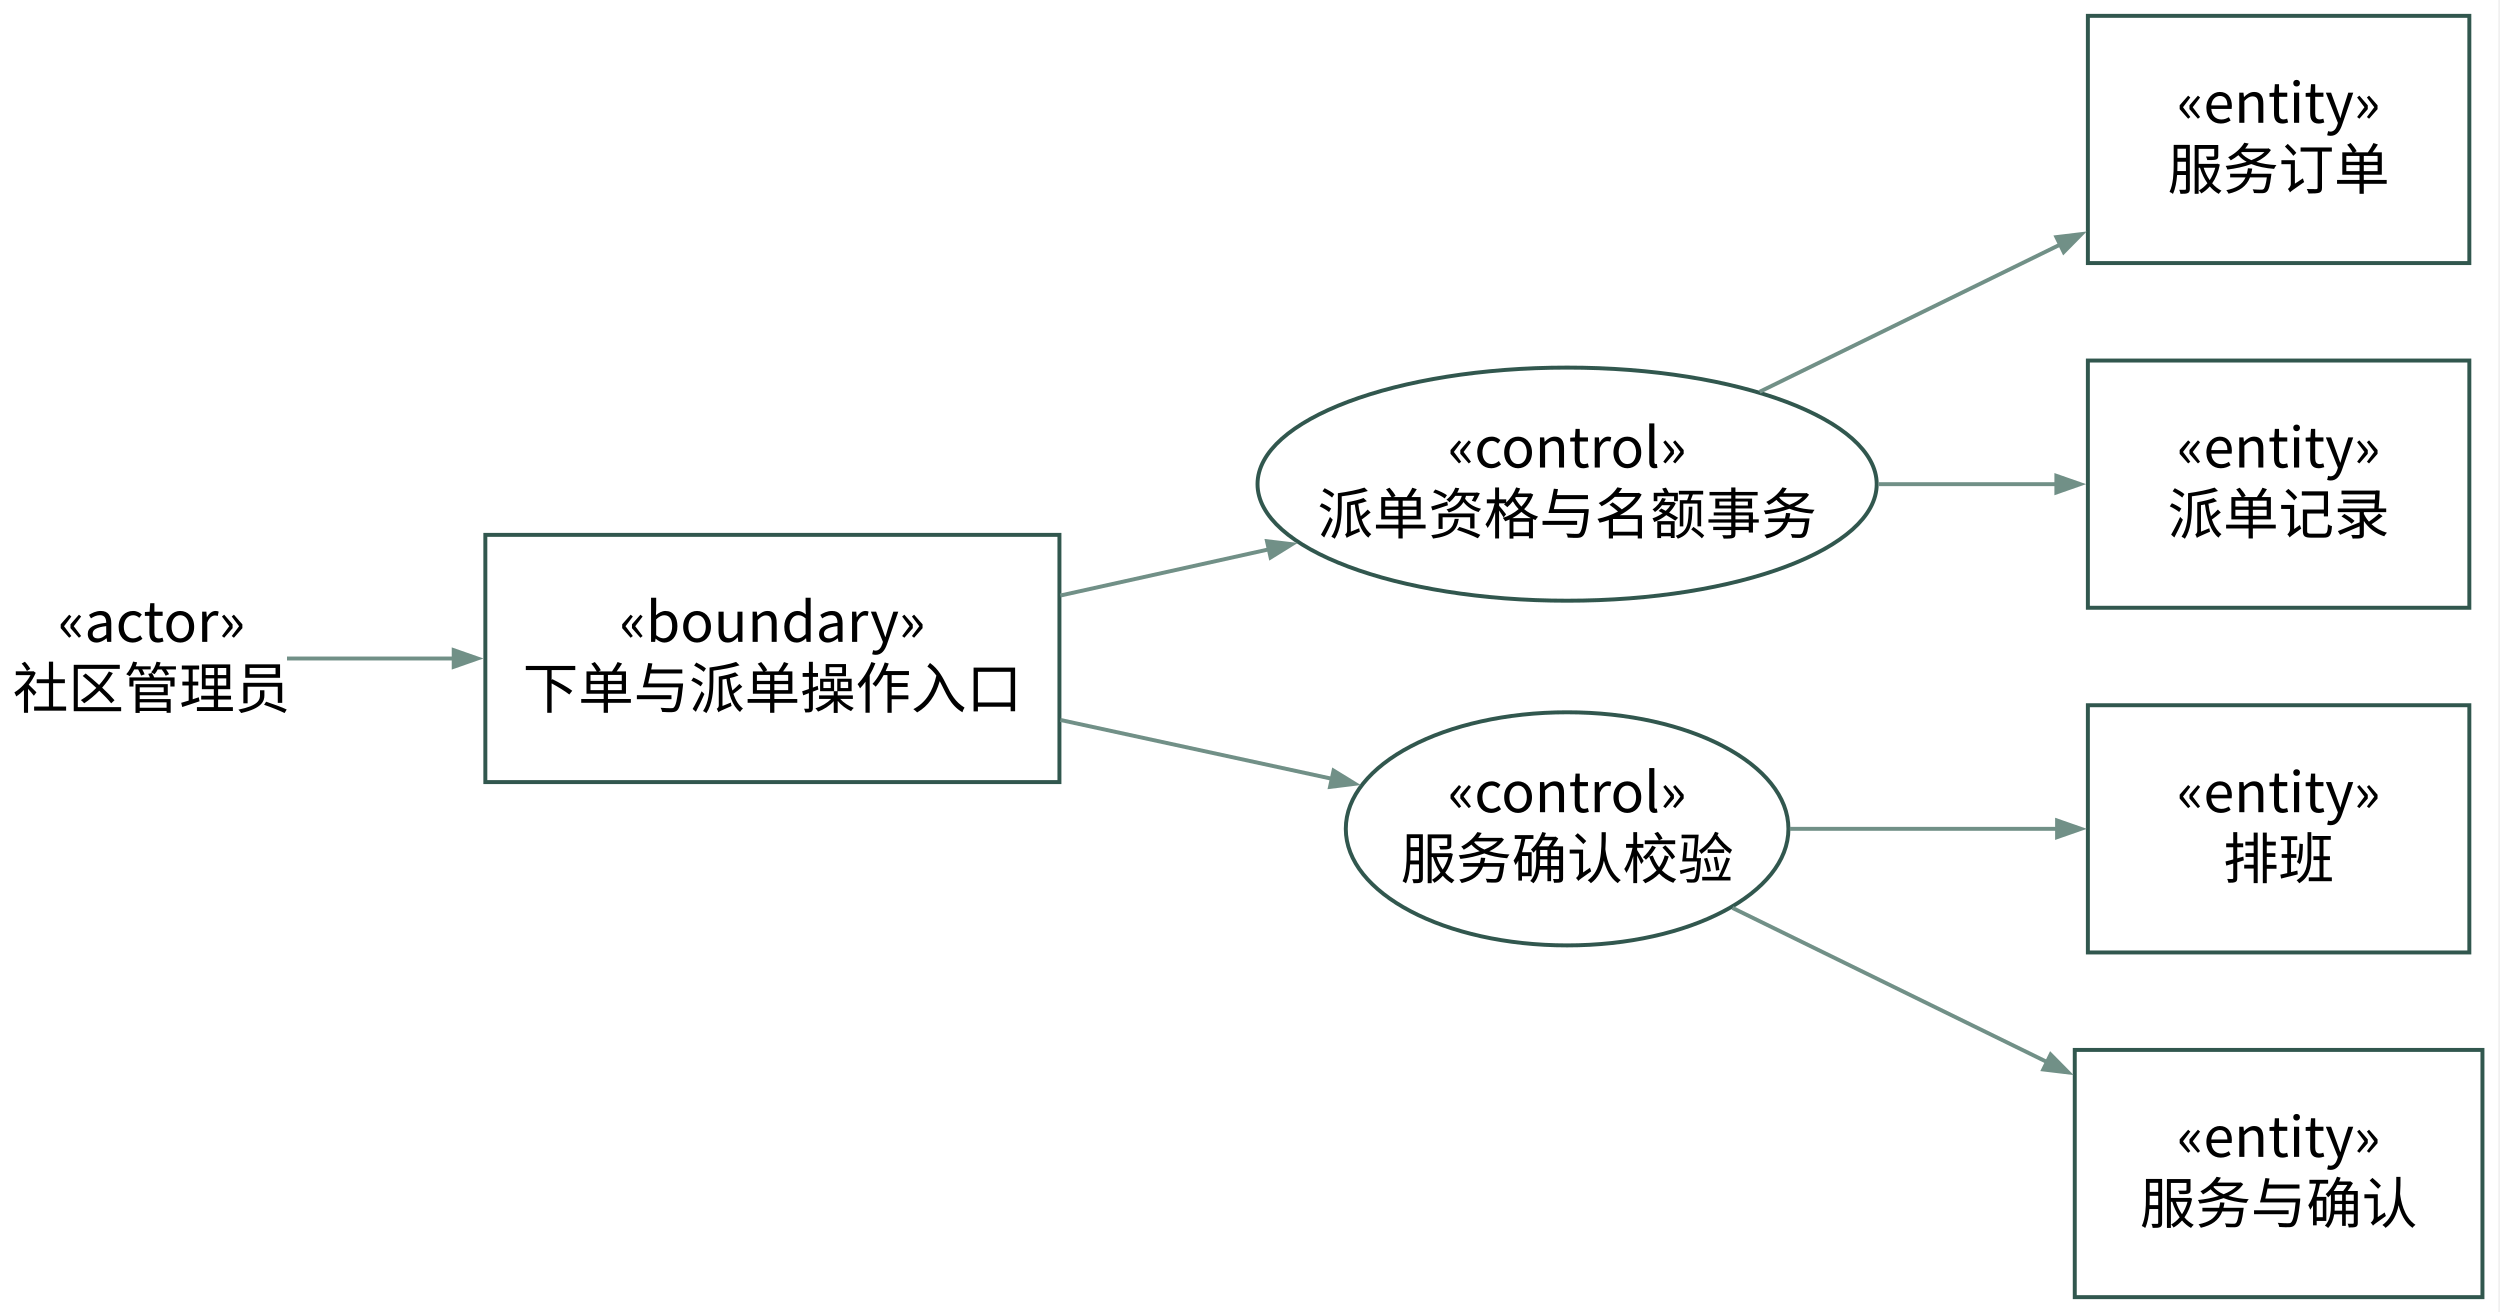
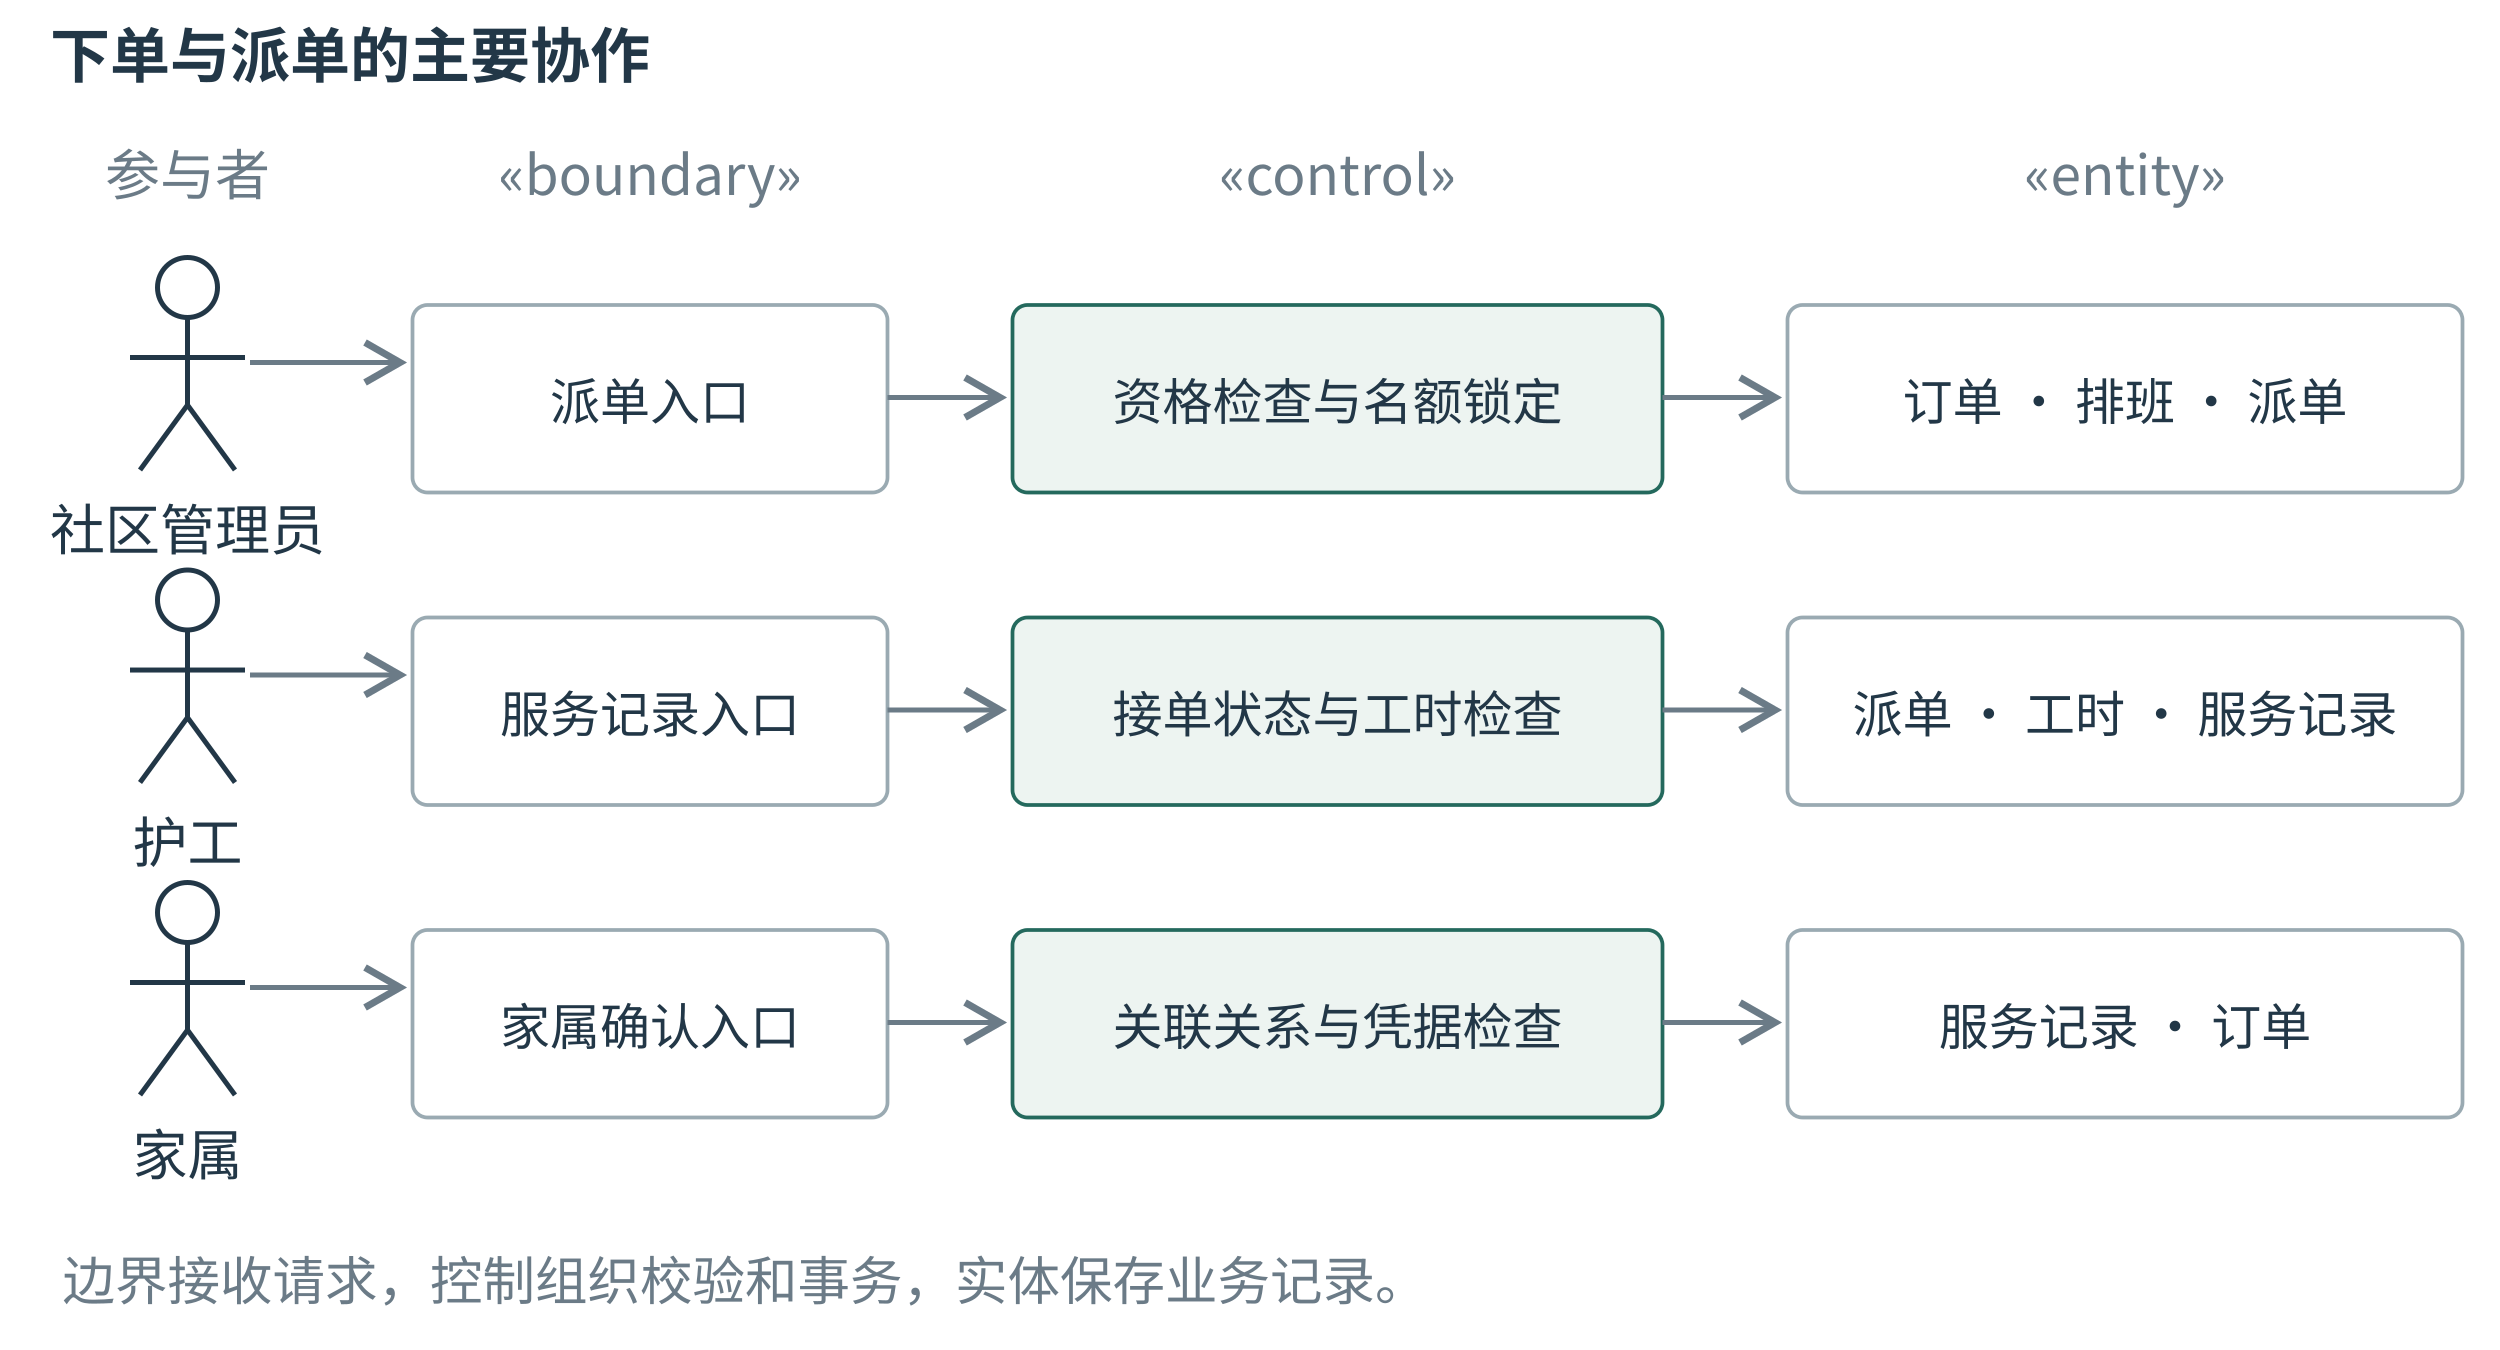
- <svg xmlns="http://www.w3.org/2000/svg" width="631pt" height="331pt" viewBox="0.00 0.00 631.00 331.00">
-   <g id="graph0" class="graph" transform="scale(1 1) rotate(0) translate(4 327.4)">
-     <polygon fill="white" stroke="none" points="-4,4 -4,-327.4 626.57,-327.4 626.57,4 -4,4" />
-     <g id="node1" class="node">
-       <text xml:space="preserve" text-anchor="middle" x="34.25" y="-165.4" font-family="Noto Sans CJK SC" font-size="14.00">«actor»</text>
-       <text xml:space="preserve" text-anchor="middle" x="34.25" y="-148.6" font-family="Noto Sans CJK SC" font-size="14.00">社区管理员</text>
-     </g>
-     <g id="node2" class="node">
-       <polygon fill="none" stroke="#31574e" points="263.4,-192.4 118.5,-192.4 118.5,-130 263.4,-130 263.4,-192.4" />
-       <text xml:space="preserve" text-anchor="middle" x="190.95" y="-165.4" font-family="Noto Sans CJK SC" font-size="14.00">«boundary»</text>
-       <text xml:space="preserve" text-anchor="middle" x="190.95" y="-148.6" font-family="Noto Sans CJK SC" font-size="14.00">下单与派单操作入口</text>
-     </g>
-     <g id="edge1" class="edge">
-       <path fill="none" stroke="#719087" d="M68.44,-161.2C80.95,-161.2 95.78,-161.2 110.71,-161.2" />
-       <polygon fill="#719087" stroke="#719087" points="110.52,-163.3 116.52,-161.2 110.52,-159.1 110.52,-163.3" />
-     </g>
-     <g id="node3" class="node">
-       <ellipse fill="none" stroke="#31574e" cx="391.54" cy="-205.2" rx="78.14" ry="29.42" />
-       <text xml:space="preserve" text-anchor="middle" x="391.54" y="-209.4" font-family="Noto Sans CJK SC" font-size="14.00">«control»</text>
-       <text xml:space="preserve" text-anchor="middle" x="391.54" y="-192.6" font-family="Noto Sans CJK SC" font-size="14.00">派单资格与名额事务</text>
-     </g>
-     <g id="edge2" class="edge">
-       <path fill="none" stroke="#719087" d="M263.64,-177.09C280.75,-180.88 299.05,-184.93 316.27,-188.75" />
-       <polygon fill="#719087" stroke="#719087" points="315.79,-190.79 322.1,-190.04 316.7,-186.69 315.79,-190.79" />
-     </g>
-     <g id="node4" class="node">
-       <ellipse fill="none" stroke="#31574e" cx="391.54" cy="-118.2" rx="55.86" ry="29.42" />
-       <text xml:space="preserve" text-anchor="middle" x="391.54" y="-122.4" font-family="Noto Sans CJK SC" font-size="14.00">«control»</text>
-       <text xml:space="preserve" text-anchor="middle" x="391.54" y="-105.6" font-family="Noto Sans CJK SC" font-size="14.00">服务确认校验</text>
-     </g>
-     <g id="edge3" class="edge">
-       <path fill="none" stroke="#719087" d="M263.64,-145.68C286.2,-140.79 310.82,-135.46 332.33,-130.8" />
-       <polygon fill="#719087" stroke="#719087" points="332.59,-132.9 338.01,-129.57 331.7,-128.79 332.59,-132.9" />
-     </g>
-     <g id="node5" class="node">
-       <polygon fill="none" stroke="#31574e" points="619.26,-323.4 522.98,-323.4 522.98,-261 619.26,-261 619.26,-323.4" />
-       <text xml:space="preserve" text-anchor="middle" x="571.12" y="-296.4" font-family="Noto Sans CJK SC" font-size="14.00">«entity»</text>
-       <text xml:space="preserve" text-anchor="middle" x="571.12" y="-279.6" font-family="Noto Sans CJK SC" font-size="14.00">服务订单</text>
-     </g>
-     <g id="edge4" class="edge">
-       <path fill="none" stroke="#719087" d="M440.12,-228.51C463.51,-239.97 491.79,-253.83 516,-265.68" />
-       <polygon fill="#719087" stroke="#719087" points="515.04,-267.55 521.35,-268.31 516.88,-263.78 515.04,-267.55" />
-     </g>
-     <g id="node6" class="node">
-       <polygon fill="none" stroke="#31574e" points="619.26,-236.4 522.98,-236.4 522.98,-174 619.26,-174 619.26,-236.4" />
-       <text xml:space="preserve" text-anchor="middle" x="571.12" y="-209.4" font-family="Noto Sans CJK SC" font-size="14.00">«entity»</text>
-       <text xml:space="preserve" text-anchor="middle" x="571.12" y="-192.6" font-family="Noto Sans CJK SC" font-size="14.00">派单记录</text>
-     </g>
-     <g id="edge5" class="edge">
-       <path fill="none" stroke="#719087" d="M470.17,-205.2C485.35,-205.2 500.97,-205.2 515.22,-205.2" />
-       <polygon fill="#719087" stroke="#719087" points="515.03,-207.3 521.03,-205.2 515.03,-203.1 515.03,-207.3" />
-     </g>
-     <g id="node7" class="node">
-       <polygon fill="none" stroke="#31574e" points="619.26,-149.4 522.98,-149.4 522.98,-87 619.26,-87 619.26,-149.4" />
-       <text xml:space="preserve" text-anchor="middle" x="571.12" y="-122.4" font-family="Noto Sans CJK SC" font-size="14.00">«entity»</text>
-       <text xml:space="preserve" text-anchor="middle" x="571.12" y="-105.6" font-family="Noto Sans CJK SC" font-size="14.00">排班</text>
-     </g>
-     <g id="edge6" class="edge">
-       <path fill="none" stroke="#719087" d="M447.75,-118.2C469.25,-118.2 493.82,-118.2 515.28,-118.2" />
-       <polygon fill="#719087" stroke="#719087" points="515.21,-120.3 521.21,-118.2 515.21,-116.1 515.21,-120.3" />
-     </g>
-     <g id="node8" class="node">
-       <polygon fill="none" stroke="#31574e" points="622.57,-62.4 519.67,-62.4 519.67,0 622.57,0 622.57,-62.4" />
-       <text xml:space="preserve" text-anchor="middle" x="571.12" y="-35.4" font-family="Noto Sans CJK SC" font-size="14.00">«entity»</text>
-       <text xml:space="preserve" text-anchor="middle" x="571.12" y="-18.6" font-family="Noto Sans CJK SC" font-size="14.00">服务与确认</text>
-     </g>
-     <g id="edge7" class="edge">
-       <path fill="none" stroke="#719087" d="M433.28,-98.24C456.88,-86.68 486.96,-71.94 512.9,-59.23" />
-       <polygon fill="#719087" stroke="#719087" points="513.58,-61.24 518.05,-56.71 511.73,-57.47 513.58,-61.24" />
-     </g>
-   </g>
+ <svg xmlns="http://www.w3.org/2000/svg" width="1000" height="540" viewBox="0 0 1000 540">
+   <defs>
+     <marker id="arrow" markerWidth="10" markerHeight="10" refX="8" refY="5" orient="auto">
+       <path d="M1,1 L8,5 L1,9" fill="none" stroke="#6B7B87" stroke-width="1.4" />
+     </marker>
+   </defs>
+   <rect width="1000" height="540" fill="white" />
+   <text x="20" y="31.0" font-family="Noto Sans CJK SC,Microsoft YaHei,sans-serif" font-size="24" font-weight="600" text-anchor="start" fill="#223747">下单与派单的主要协作</text>
+   <text x="75" y="78.0" font-family="Noto Sans CJK SC,Microsoft YaHei,sans-serif" font-size="22" font-weight="400" text-anchor="middle" fill="#6B7B87">参与者</text>
+   <text x="260" y="78.0" font-family="Noto Sans CJK SC,Microsoft YaHei,sans-serif" font-size="22" font-weight="400" text-anchor="middle" fill="#6B7B87">«boundary»</text>
+   <text x="535" y="78.0" font-family="Noto Sans CJK SC,Microsoft YaHei,sans-serif" font-size="22" font-weight="400" text-anchor="middle" fill="#6B7B87">«control»</text>
+   <text x="850" y="78.0" font-family="Noto Sans CJK SC,Microsoft YaHei,sans-serif" font-size="22" font-weight="400" text-anchor="middle" fill="#6B7B87">«entity»</text>
+   <circle cx="75" cy="115" r="12" fill="white" stroke="#223747" stroke-width="2" />
+   <path d="M75,127 v35 M52,143 h46 M75,162 l-19,26 M75,162 l19,26" fill="none" stroke="#223747" stroke-width="2" />
+   <text x="75" y="220.0" font-family="Noto Sans CJK SC,Microsoft YaHei,sans-serif" font-size="22" font-weight="400" text-anchor="middle" fill="#223747">社区管理员</text>
+   <rect x="165" y="122" width="190" height="75" rx="6" fill="white" stroke="#9AAAB2" stroke-width="1.5" />
+   <text x="260.0" y="168.0" font-family="Noto Sans CJK SC,Microsoft YaHei,sans-serif" font-size="20" font-weight="400" text-anchor="middle" fill="#223747">派单入口</text>
+   <rect x="405" y="122" width="260" height="75" rx="6" fill="#EDF4F1" stroke="#24695D" stroke-width="1.5" />
+   <text x="535.0" y="168.0" font-family="Noto Sans CJK SC,Microsoft YaHei,sans-serif" font-size="20" font-weight="400" text-anchor="middle" fill="#223747">资格检查与名额锁定</text>
+   <rect x="715" y="122" width="270" height="75" rx="6" fill="white" stroke="#9AAAB2" stroke-width="1.5" />
+   <text x="850.0" y="168.0" font-family="Noto Sans CJK SC,Microsoft YaHei,sans-serif" font-size="20" font-weight="400" text-anchor="middle" fill="#223747">订单 · 排班 · 派单</text>
+   <path d="M100,145 H160" fill="none" stroke="#6B7B87" stroke-width="2" marker-end="url(#arrow)" />
+   <path d="M355,159 H400" fill="none" stroke="#6B7B87" stroke-width="2" marker-end="url(#arrow)" />
+   <path d="M665,159 H710" fill="none" stroke="#6B7B87" stroke-width="2" marker-end="url(#arrow)" />
+   <circle cx="75" cy="240" r="12" fill="white" stroke="#223747" stroke-width="2" />
+   <path d="M75,252 v35 M52,268 h46 M75,287 l-19,26 M75,287 l19,26" fill="none" stroke="#223747" stroke-width="2" />
+   <text x="75" y="345.0" font-family="Noto Sans CJK SC,Microsoft YaHei,sans-serif" font-size="22" font-weight="400" text-anchor="middle" fill="#223747">护工</text>
+   <rect x="165" y="247" width="190" height="75" rx="6" fill="white" stroke="#9AAAB2" stroke-width="1.5" />
+   <text x="260.0" y="293.0" font-family="Noto Sans CJK SC,Microsoft YaHei,sans-serif" font-size="20" font-weight="400" text-anchor="middle" fill="#223747">服务记录入口</text>
+   <rect x="405" y="247" width="260" height="75" rx="6" fill="#EDF4F1" stroke="#24695D" stroke-width="1.5" />
+   <text x="535.0" y="293.0" font-family="Noto Sans CJK SC,Microsoft YaHei,sans-serif" font-size="20" font-weight="400" text-anchor="middle" fill="#223747">接单状态与工时检查</text>
+   <rect x="715" y="247" width="270" height="75" rx="6" fill="white" stroke="#9AAAB2" stroke-width="1.5" />
+   <text x="850.0" y="293.0" font-family="Noto Sans CJK SC,Microsoft YaHei,sans-serif" font-size="20" font-weight="400" text-anchor="middle" fill="#223747">派单 · 工时 · 服务记录</text>
+   <path d="M100,270 H160" fill="none" stroke="#6B7B87" stroke-width="2" marker-end="url(#arrow)" />
+   <path d="M355,284 H400" fill="none" stroke="#6B7B87" stroke-width="2" marker-end="url(#arrow)" />
+   <path d="M665,284 H710" fill="none" stroke="#6B7B87" stroke-width="2" marker-end="url(#arrow)" />
+   <circle cx="75" cy="365" r="12" fill="white" stroke="#223747" stroke-width="2" />
+   <path d="M75,377 v35 M52,393 h46 M75,412 l-19,26 M75,412 l19,26" fill="none" stroke="#223747" stroke-width="2" />
+   <text x="75" y="470.0" font-family="Noto Sans CJK SC,Microsoft YaHei,sans-serif" font-size="22" font-weight="400" text-anchor="middle" fill="#223747">家属</text>
+   <rect x="165" y="372" width="190" height="75" rx="6" fill="white" stroke="#9AAAB2" stroke-width="1.5" />
+   <text x="260.0" y="418.0" font-family="Noto Sans CJK SC,Microsoft YaHei,sans-serif" font-size="20" font-weight="400" text-anchor="middle" fill="#223747">家属确认入口</text>
+   <rect x="405" y="372" width="260" height="75" rx="6" fill="#EDF4F1" stroke="#24695D" stroke-width="1.5" />
+   <text x="535.0" y="418.0" font-family="Noto Sans CJK SC,Microsoft YaHei,sans-serif" font-size="20" font-weight="400" text-anchor="middle" fill="#223747">关联关系与凭据检查</text>
+   <rect x="715" y="372" width="270" height="75" rx="6" fill="white" stroke="#9AAAB2" stroke-width="1.5" />
+   <text x="850.0" y="418.0" font-family="Noto Sans CJK SC,Microsoft YaHei,sans-serif" font-size="20" font-weight="400" text-anchor="middle" fill="#223747">服务记录 · 订单</text>
+   <path d="M100,395 H160" fill="none" stroke="#6B7B87" stroke-width="2" marker-end="url(#arrow)" />
+   <path d="M355,409 H400" fill="none" stroke="#6B7B87" stroke-width="2" marker-end="url(#arrow)" />
+   <path d="M665,409 H710" fill="none" stroke="#6B7B87" stroke-width="2" marker-end="url(#arrow)" />
+   <text x="25" y="520.0" font-family="Noto Sans CJK SC,Microsoft YaHei,sans-serif" font-size="21" font-weight="400" text-anchor="start" fill="#6B7B87">边界接收请求，控制组织校验和事务，实体保存业务记录。</text>
</svg>
